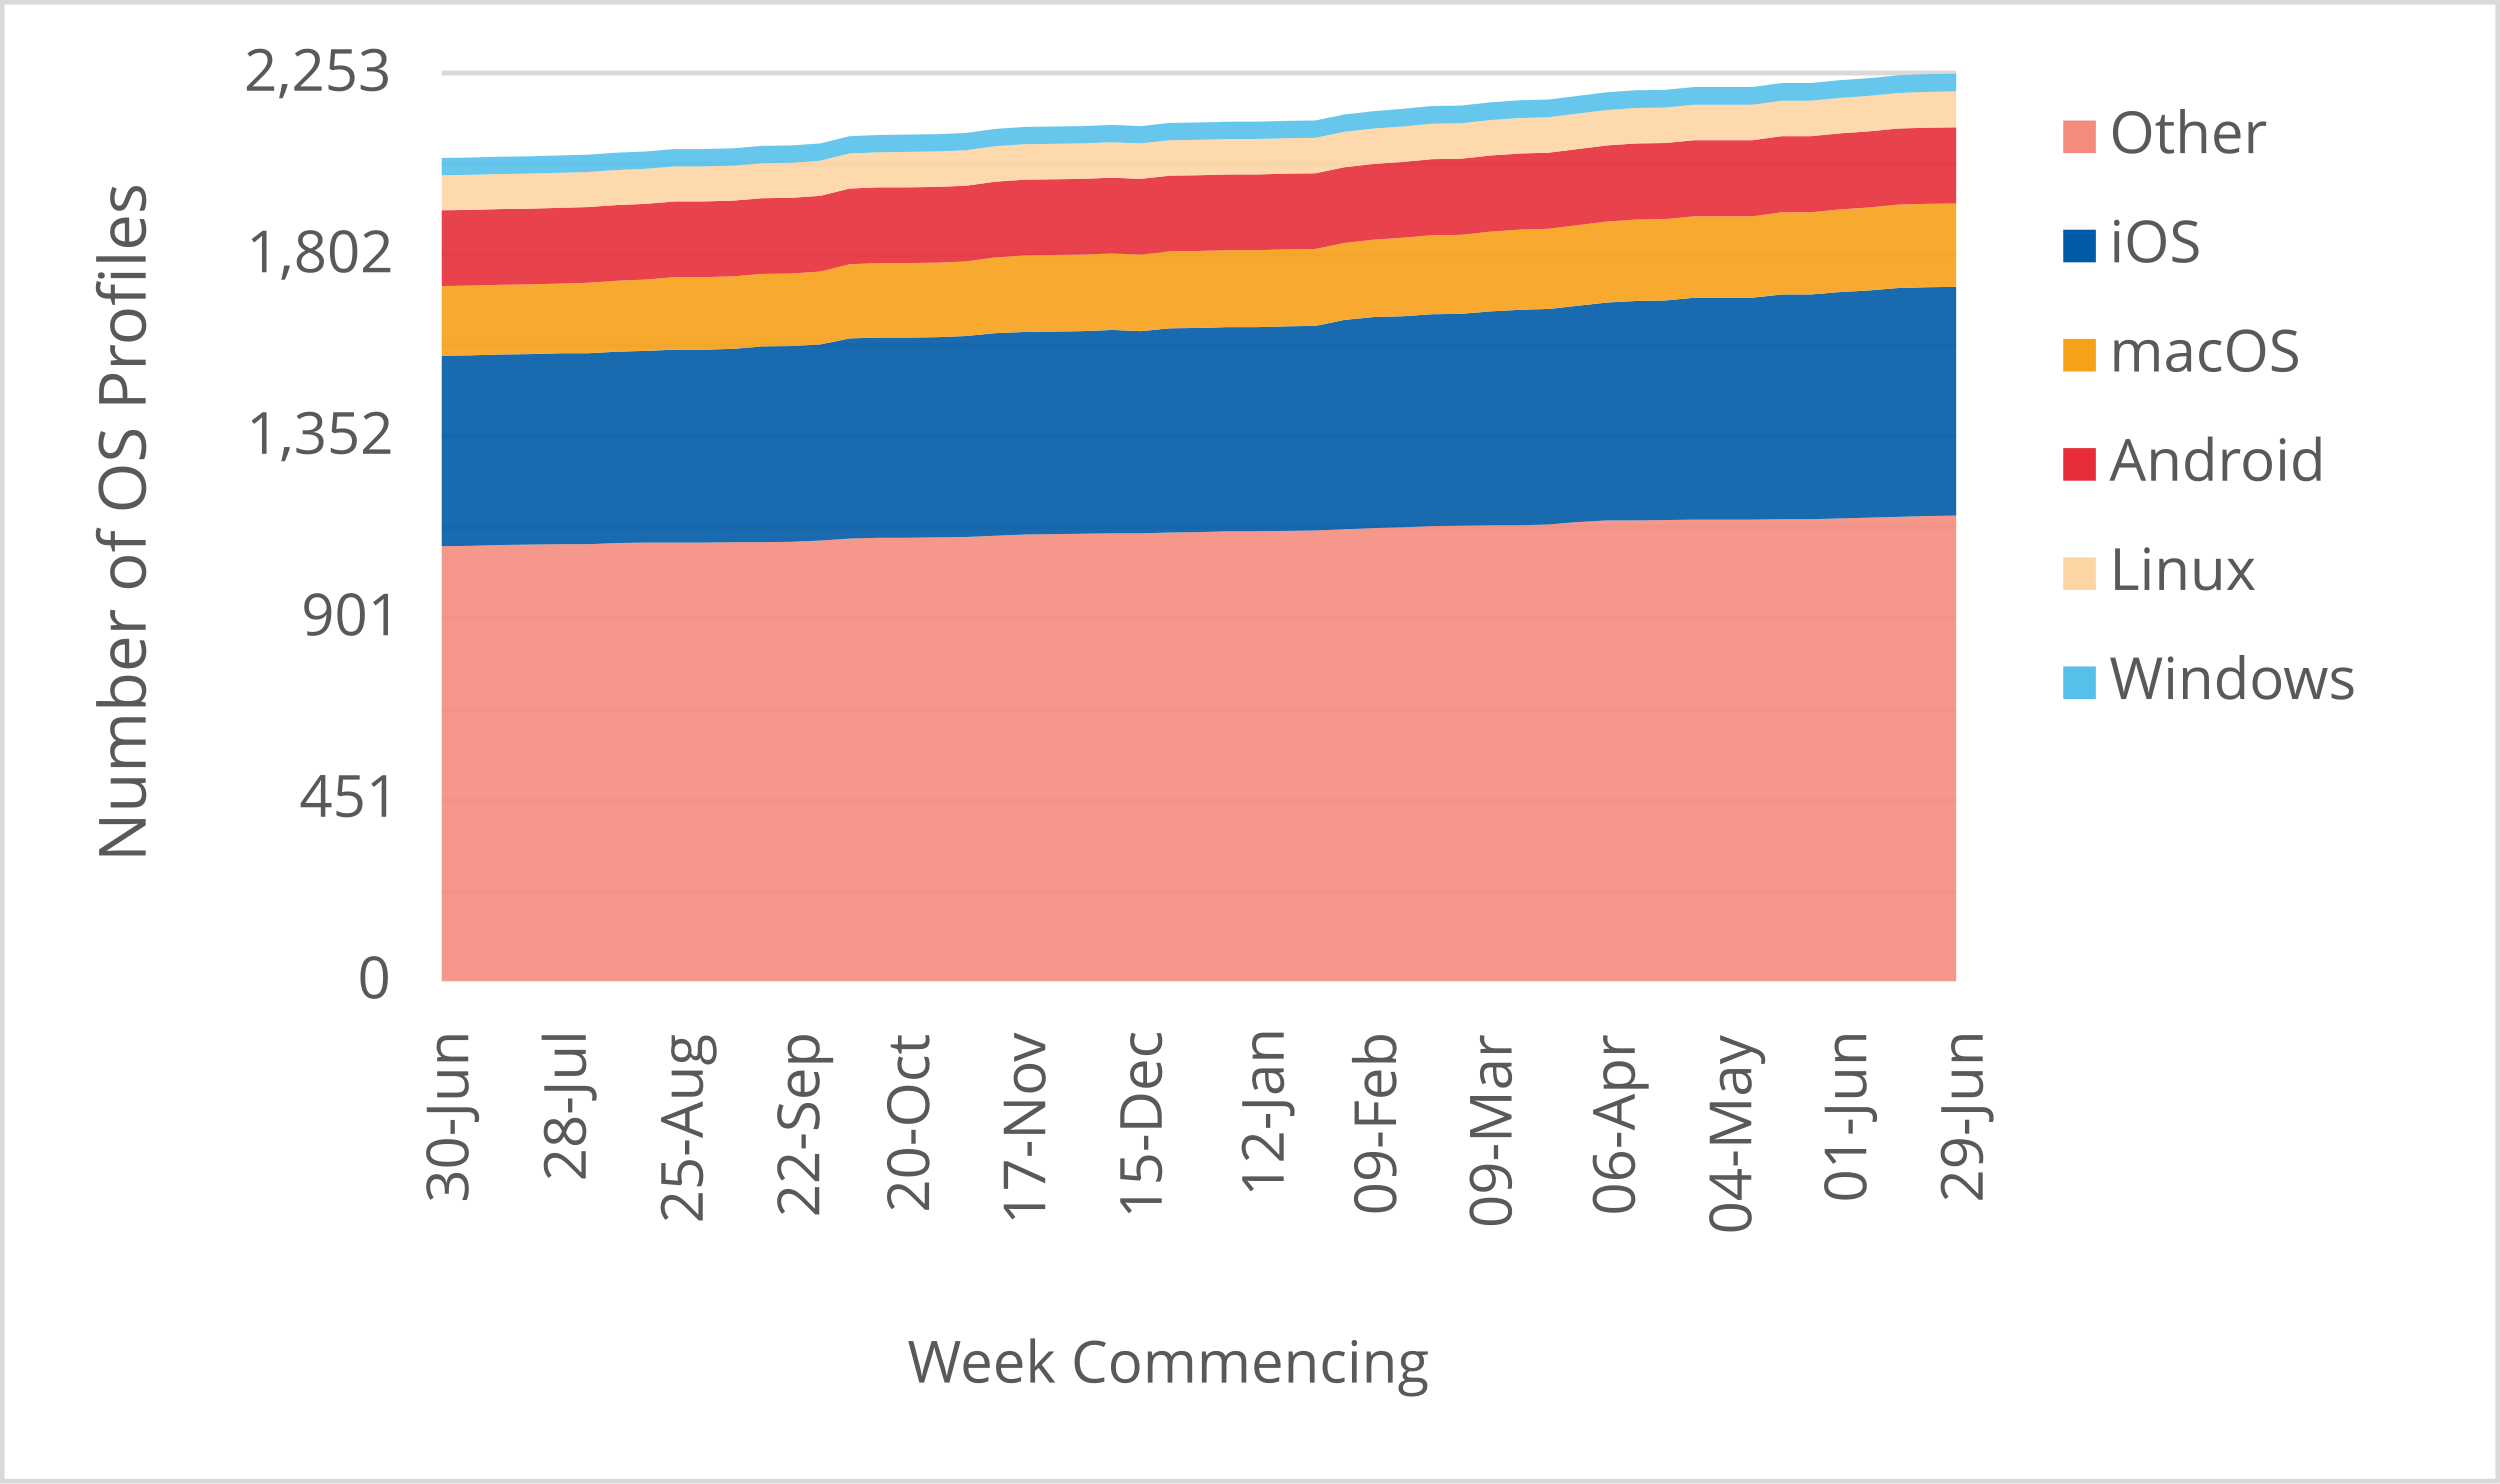
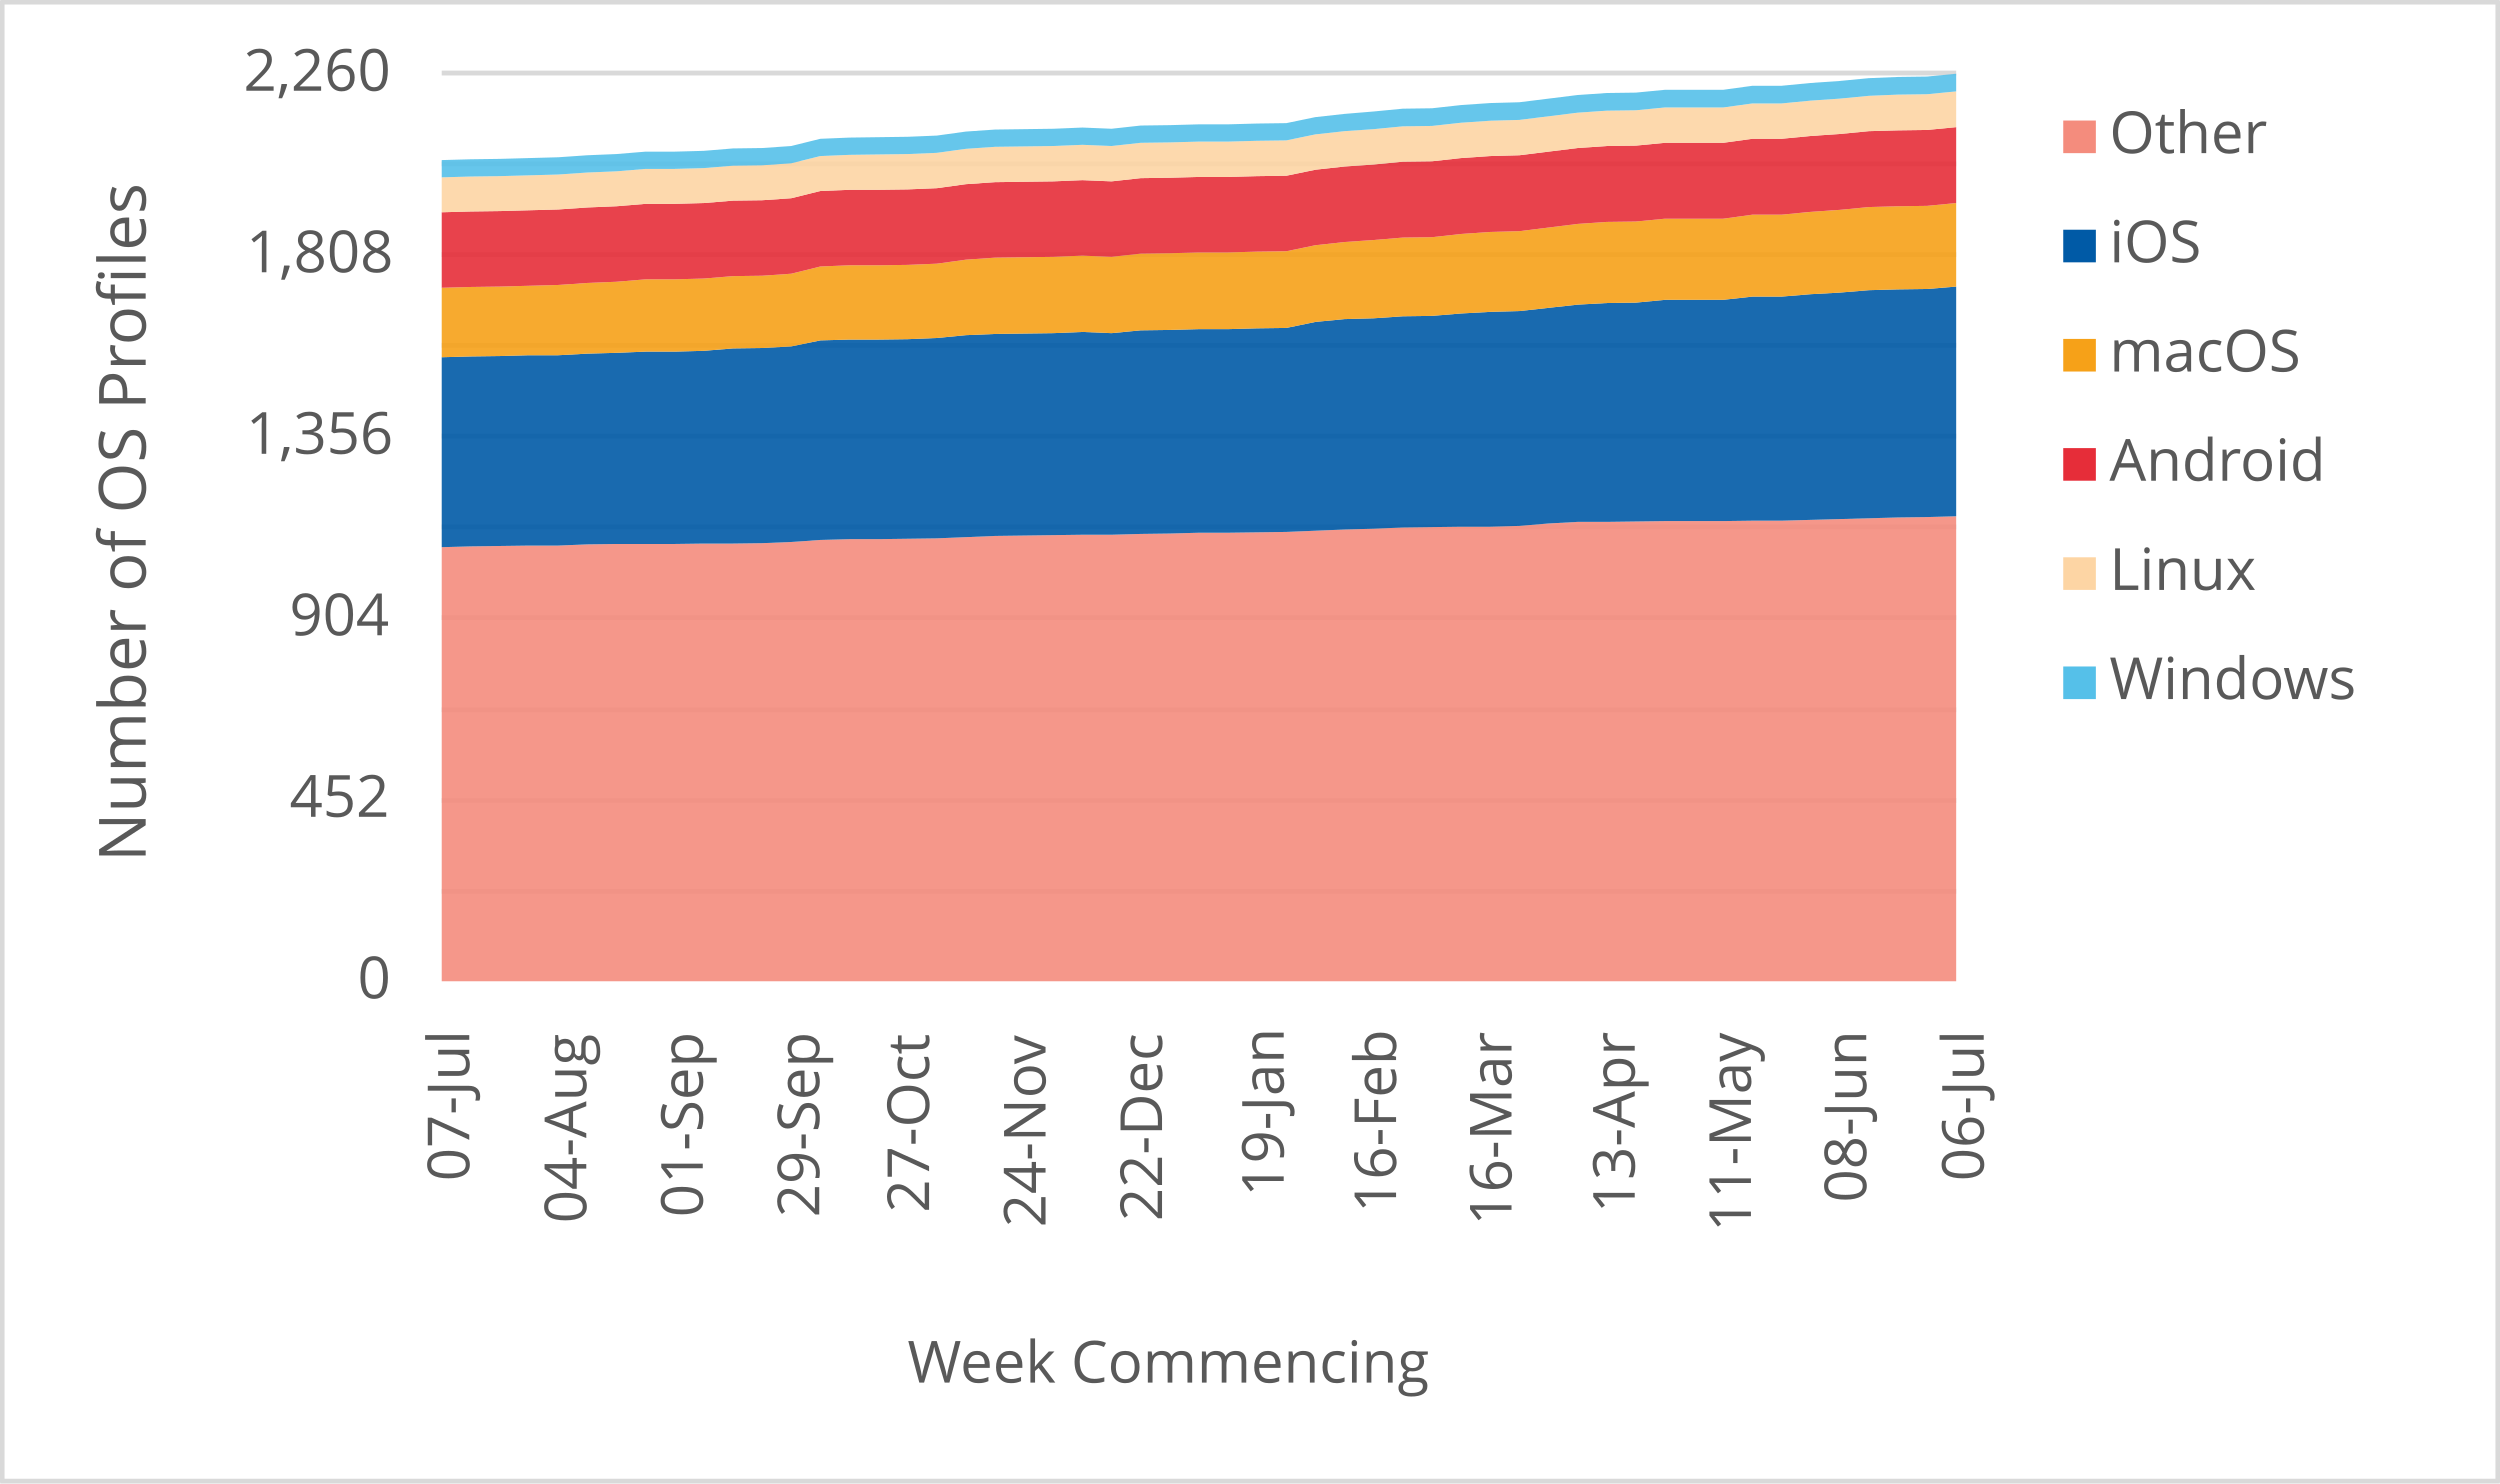
<svg xmlns="http://www.w3.org/2000/svg" width="1763" height="1046" xml:space="preserve" overflow="hidden">
  <defs>
    <clipPath id="clip0">
      <rect x="2917" y="346" width="1763" height="1046" />
    </clipPath>
  </defs>
  <g clip-path="url(#clip0)" transform="translate(-2917 -346)">
    <rect x="2918" y="347" width="1760" height="1043" fill="#FFFFFF" />
    <g>
      <path d="    M3228.5 974.532 4296.5 974.532    M3228.5 910.53 4296.5 910.53    M3228.5 846.528 4296.5 846.528    M3228.5 781.526 4296.5 781.526    M3228.5 717.524 4296.5 717.524    M3228.5 653.522 4296.5 653.522    M3228.5 589.52 4296.5 589.52    M3228.5 525.517 4296.5 525.517    M3228.5 461.515 4296.5 461.515    M3228.5 397.5 4296.5 397.5" stroke="#D9D9D9" stroke-width="3.438" stroke-linejoin="round" stroke-miterlimit="10" fill="none" />
    </g>
    <g>
      <path d="M 1038.5 4296.5 1038.5" stroke="#D9D9D9" stroke-width="3.438" stroke-linejoin="round" stroke-miterlimit="10" fill="none" fill-rule="evenodd" />
    </g>
    <g>
-       <text fill="#595959" font-family="Verdana,Open Sans,DejaVu Sans,sans-serif" font-weight="400" font-size="41" transform="matrix(6.12323e-17 -1 1 6.12323e-17 3247.218 1194.173)">30-Jun</text>
+       <text fill="#595959" font-family="Verdana,Open Sans,DejaVu Sans,sans-serif" font-weight="400" font-size="41" transform="matrix(6.12323e-17 -1 1 6.12323e-17 3247.929 1178.999)">07-Jul</text>
    </g>
    <g>
-       <text fill="#595959" font-family="Verdana,Open Sans,DejaVu Sans,sans-serif" font-weight="400" font-size="41" transform="matrix(6.12323e-17 -1 1 6.12323e-17 3330.083 1179.039)">28-Jul</text>
+       <text fill="#595959" font-family="Verdana,Open Sans,DejaVu Sans,sans-serif" font-weight="400" font-size="41" transform="matrix(6.12323e-17 -1 1 6.12323e-17 3330.443 1208.627)">04-Aug</text>
    </g>
    <g>
-       <text fill="#595959" font-family="Verdana,Open Sans,DejaVu Sans,sans-serif" font-weight="400" font-size="41" transform="matrix(6.12323e-17 -1 1 6.12323e-17 3412.577 1208.667)">25-Aug</text>
+       <text fill="#595959" font-family="Verdana,Open Sans,DejaVu Sans,sans-serif" font-weight="400" font-size="41" transform="matrix(6.12323e-17 -1 1 6.12323e-17 3412.597 1204.383)">01-Sep</text>
    </g>
    <g>
-       <text fill="#595959" font-family="Verdana,Open Sans,DejaVu Sans,sans-serif" font-weight="400" font-size="41" transform="matrix(6.12323e-17 -1 1 6.12323e-17 3494.731 1204.423)">22-Sep</text>
+       <text fill="#595959" font-family="Verdana,Open Sans,DejaVu Sans,sans-serif" font-weight="400" font-size="41" transform="matrix(6.12323e-17 -1 1 6.12323e-17 3494.731 1204.423)">29-Sep</text>
    </g>
    <g>
-       <text fill="#595959" font-family="Verdana,Open Sans,DejaVu Sans,sans-serif" font-weight="400" font-size="41" transform="matrix(6.12323e-17 -1 1 6.12323e-17 3572.18 1201.14)">20-Oct</text>
+       <text fill="#595959" font-family="Verdana,Open Sans,DejaVu Sans,sans-serif" font-weight="400" font-size="41" transform="matrix(6.12323e-17 -1 1 6.12323e-17 3572.18 1201.14)">27-Oct</text>
    </g>
    <g>
-       <text fill="#595959" font-family="Verdana,Open Sans,DejaVu Sans,sans-serif" font-weight="400" font-size="41" transform="matrix(6.12323e-17 -1 1 6.12323e-17 3654.104 1209.708)">17-Nov</text>
+       <text fill="#595959" font-family="Verdana,Open Sans,DejaVu Sans,sans-serif" font-weight="400" font-size="41" transform="matrix(6.12323e-17 -1 1 6.12323e-17 3654.314 1211.47)">24-Nov</text>
    </g>
    <g>
-       <text fill="#595959" font-family="Verdana,Open Sans,DejaVu Sans,sans-serif" font-weight="400" font-size="41" transform="matrix(6.12323e-17 -1 1 6.12323e-17 3736.258 1205.364)">15-Dec</text>
+       <text fill="#595959" font-family="Verdana,Open Sans,DejaVu Sans,sans-serif" font-weight="400" font-size="41" transform="matrix(6.12323e-17 -1 1 6.12323e-17 3736.468 1207.126)">22-Dec</text>
    </g>
    <g>
-       <text fill="#595959" font-family="Verdana,Open Sans,DejaVu Sans,sans-serif" font-weight="400" font-size="41" transform="matrix(6.12323e-17 -1 1 6.12323e-17 3822.275 1189.929)">12-Jan</text>
+       <text fill="#595959" font-family="Verdana,Open Sans,DejaVu Sans,sans-serif" font-weight="400" font-size="41" transform="matrix(6.12323e-17 -1 1 6.12323e-17 3822.275 1189.929)">19-Jan</text>
    </g>
    <g>
-       <text fill="#595959" font-family="Verdana,Open Sans,DejaVu Sans,sans-serif" font-weight="400" font-size="41" transform="matrix(6.12323e-17 -1 1 6.12323e-17 3901.506 1203.042)">09-Feb</text>
+       <text fill="#595959" font-family="Verdana,Open Sans,DejaVu Sans,sans-serif" font-weight="400" font-size="41" transform="matrix(6.12323e-17 -1 1 6.12323e-17 3901.506 1201.32)">16-Feb</text>
    </g>
    <g>
-       <text fill="#595959" font-family="Verdana,Open Sans,DejaVu Sans,sans-serif" font-weight="400" font-size="41" transform="matrix(6.12323e-17 -1 1 6.12323e-17 3982.949 1212.011)">09-Mar</text>
+       <text fill="#595959" font-family="Verdana,Open Sans,DejaVu Sans,sans-serif" font-weight="400" font-size="41" transform="matrix(6.12323e-17 -1 1 6.12323e-17 3982.929 1210.289)">16-Mar</text>
    </g>
    <g>
-       <text fill="#595959" font-family="Verdana,Open Sans,DejaVu Sans,sans-serif" font-weight="400" font-size="41" transform="matrix(6.12323e-17 -1 1 6.12323e-17 4069.828 1203.262)">06-Apr</text>
+       <text fill="#595959" font-family="Verdana,Open Sans,DejaVu Sans,sans-serif" font-weight="400" font-size="41" transform="matrix(6.12323e-17 -1 1 6.12323e-17 4069.808 1201.541)">13-Apr</text>
    </g>
    <g>
-       <text fill="#595959" font-family="Verdana,Open Sans,DejaVu Sans,sans-serif" font-weight="400" font-size="41" transform="matrix(6.12323e-17 -1 1 6.12323e-17 4151.982 1216.475)">04-May</text>
+       <text fill="#595959" font-family="Verdana,Open Sans,DejaVu Sans,sans-serif" font-weight="400" font-size="41" transform="matrix(6.12323e-17 -1 1 6.12323e-17 4151.751 1214.753)">11-May</text>
    </g>
    <g>
-       <text fill="#595959" font-family="Verdana,Open Sans,DejaVu Sans,sans-serif" font-weight="400" font-size="41" transform="matrix(6.12323e-17 -1 1 6.12323e-17 4233.064 1194.013)">01-Jun</text>
+       <text fill="#595959" font-family="Verdana,Open Sans,DejaVu Sans,sans-serif" font-weight="400" font-size="41" transform="matrix(6.12323e-17 -1 1 6.12323e-17 4233.064 1194.013)">08-Jun</text>
    </g>
    <g>
-       <text fill="#595959" font-family="Verdana,Open Sans,DejaVu Sans,sans-serif" font-weight="400" font-size="41" transform="matrix(6.12323e-17 -1 1 6.12323e-17 4315.198 1194.053)">29-Jun</text>
+       <text fill="#595959" font-family="Verdana,Open Sans,DejaVu Sans,sans-serif" font-weight="400" font-size="41" transform="matrix(6.12323e-17 -1 1 6.12323e-17 4315.929 1178.999)">06-Jul</text>
    </g>
    <g>
      <text fill="#595959" font-family="Verdana,Open Sans,DejaVu Sans,sans-serif" font-weight="400" font-size="41" transform="matrix(1 0 0 1 3169.141 1050)">0</text>
    </g>
    <g>
-       <text fill="#595959" font-family="Verdana,Open Sans,DejaVu Sans,sans-serif" font-weight="400" font-size="41" transform="matrix(1 0 0 1 3128.161 922)">451</text>
+       <text fill="#595959" font-family="Verdana,Open Sans,DejaVu Sans,sans-serif" font-weight="400" font-size="41" transform="matrix(1 0 0 1 3121.234 922)">452</text>
    </g>
    <g>
-       <text fill="#595959" font-family="Verdana,Open Sans,DejaVu Sans,sans-serif" font-weight="400" font-size="41" transform="matrix(1 0 0 1 3129.422 794)">901</text>
+       <text fill="#595959" font-family="Verdana,Open Sans,DejaVu Sans,sans-serif" font-weight="400" font-size="41" transform="matrix(1 0 0 1 3121.114 794)">904</text>
    </g>
    <g>
-       <text fill="#595959" font-family="Verdana,Open Sans,DejaVu Sans,sans-serif" font-weight="400" font-size="41" transform="matrix(1 0 0 1 3090.645 666)">1,352</text>
+       <text fill="#595959" font-family="Verdana,Open Sans,DejaVu Sans,sans-serif" font-weight="400" font-size="41" transform="matrix(1 0 0 1 3090.444 666)">1,356</text>
    </g>
    <g>
-       <text fill="#595959" font-family="Verdana,Open Sans,DejaVu Sans,sans-serif" font-weight="400" font-size="41" transform="matrix(1 0 0 1 3090.645 538)">1,802</text>
+       <text fill="#595959" font-family="Verdana,Open Sans,DejaVu Sans,sans-serif" font-weight="400" font-size="41" transform="matrix(1 0 0 1 3090.564 538)">1,808</text>
    </g>
    <g>
-       <text fill="#595959" font-family="Verdana,Open Sans,DejaVu Sans,sans-serif" font-weight="400" font-size="41" transform="matrix(1 0 0 1 3089.083 410)">2,253</text>
+       <text fill="#595959" font-family="Verdana,Open Sans,DejaVu Sans,sans-serif" font-weight="400" font-size="41" transform="matrix(1 0 0 1 3088.723 410)">2,260</text>
    </g>
    <g>
      <text fill="#595959" font-family="Verdana,Open Sans,DejaVu Sans,sans-serif" font-weight="400" font-size="41" transform="matrix(1 0 0 1 3556.971 1321)">Week Commencing</text>
    </g>
    <g>
      <text fill="#595959" font-family="Verdana,Open Sans,DejaVu Sans,sans-serif" font-weight="400" font-size="46" transform="matrix(6.12323e-17 -1 1 6.12323e-17 3019.73 953.792)">Number of OS Profiles</text>
    </g>
    <rect x="2918.5" y="347.5" width="1760" height="1043" stroke="#D9D9D9" stroke-width="3.438" stroke-linejoin="round" stroke-miterlimit="10" fill="none" />
    <g>
-       <path d="M3228.5 1038 3249.038 1038 3269.577 1038 3290.115 1038 3310.654 1038 3331.192 1038 3351.731 1038 3372.269 1038 3392.808 1038 3413.346 1038 3433.885 1038 3454.423 1038 3474.962 1038 3495.5 1038 3516.038 1038 3536.577 1038 3557.115 1038 3577.654 1038 3598.192 1038 3618.731 1038 3639.269 1038 3659.808 1038 3680.346 1038 3700.885 1038 3721.423 1038 3741.962 1038 3762.5 1038 3783.038 1038 3803.577 1038 3824.115 1038 3844.654 1038 3865.192 1038 3885.731 1038 3906.269 1038 3926.808 1038 3947.346 1038 3967.885 1038 3988.423 1038 4008.962 1038 4029.5 1038 4050.038 1038 4070.577 1038 4091.115 1038 4111.654 1038 4132.192 1038 4152.731 1038 4173.269 1038 4193.808 1038 4214.346 1038 4234.885 1038 4255.423 1038 4275.962 1038 4296.5 1038 4296.5 709.62 4275.962 709.904 4255.423 710.472 4234.885 711.04 4214.346 711.609 4193.808 712.177 4173.269 712.177 4152.731 712.461 4132.192 712.461 4111.654 712.461 4091.115 712.745 4070.577 713.029 4050.038 713.029 4029.5 714.165 4008.962 715.87 3988.423 716.438 3967.885 716.438 3947.346 716.722 3926.808 717.006 3906.269 717.858 3885.731 718.426 3865.192 719.278 3844.654 720.13 3824.115 720.415 3803.577 720.699 3783.038 720.699 3762.5 721.267 3741.962 721.551 3721.423 722.119 3700.885 722.119 3680.346 722.403 3659.808 722.687 3639.269 722.971 3618.731 723.823 3598.192 724.676 3577.654 724.96 3557.115 725.244 3536.577 725.244 3516.038 725.812 3495.5 727.232 3474.962 728.084 3454.423 728.368 3433.885 728.368 3413.346 728.652 3392.808 728.652 3372.269 728.652 3351.731 728.937 3331.192 729.789 3310.654 729.789 3290.115 730.073 3269.577 730.357 3249.038 730.925 3228.5 731.209 3228.5 1038Z" fill="#f48c7d" opacity="0.9" />
+       <path d="M3228.5 1038 3249.038 1038 3269.577 1038 3290.115 1038 3310.654 1038 3331.192 1038 3351.731 1038 3372.269 1038 3392.808 1038 3413.346 1038 3433.885 1038 3454.423 1038 3474.962 1038 3495.5 1038 3516.038 1038 3536.577 1038 3557.115 1038 3577.654 1038 3598.192 1038 3618.731 1038 3639.269 1038 3659.808 1038 3680.346 1038 3700.885 1038 3721.423 1038 3741.962 1038 3762.5 1038 3783.038 1038 3803.577 1038 3824.115 1038 3844.654 1038 3865.192 1038 3885.731 1038 3906.269 1038 3926.808 1038 3947.346 1038 3967.885 1038 3988.423 1038 4008.962 1038 4029.5 1038 4050.038 1038 4070.577 1038 4091.115 1038 4111.654 1038 4132.192 1038 4152.731 1038 4173.269 1038 4193.808 1038 4214.346 1038 4234.885 1038 4255.423 1038 4275.962 1038 4296.5 1038 4296.5 710.071 4275.962 710.637 4255.423 710.92 4234.885 711.487 4214.346 712.053 4193.808 712.619 4173.269 713.186 4152.731 713.186 4132.192 713.469 4111.654 713.469 4091.115 713.469 4070.577 713.752 4050.038 714.035 4029.5 714.035 4008.962 715.168 3988.423 716.867 3967.885 717.434 3947.346 717.434 3926.808 717.717 3906.269 718 3885.731 718.85 3865.192 719.416 3844.654 720.265 3824.115 721.115 3803.577 721.398 3783.038 721.681 3762.5 721.681 3741.962 722.248 3721.423 722.531 3700.885 723.097 3680.346 723.097 3659.808 723.381 3639.269 723.664 3618.731 723.947 3598.192 724.796 3577.654 725.646 3557.115 725.929 3536.577 726.212 3516.038 726.212 3495.5 726.779 3474.962 728.195 3454.423 729.044 3433.885 729.327 3413.346 729.327 3392.808 729.611 3372.269 729.611 3351.731 729.611 3331.192 729.894 3310.654 730.743 3290.115 730.743 3269.577 731.027 3249.038 731.31 3228.5 731.876 3228.5 1038Z" fill="#f48c7d" opacity="0.9" />
    </g>
    <g>
-       <path d="M3228.5 731.209 3249.038 730.925 3269.577 730.357 3290.115 730.073 3310.654 729.789 3331.192 729.789 3351.731 728.937 3372.269 728.652 3392.808 728.652 3413.346 728.652 3433.885 728.368 3454.423 728.368 3474.962 728.084 3495.5 727.232 3516.038 725.812 3536.577 725.244 3557.115 725.244 3577.654 724.96 3598.192 724.676 3618.731 723.823 3639.269 722.971 3659.808 722.687 3680.346 722.403 3700.885 722.119 3721.423 722.119 3741.962 721.551 3762.5 721.267 3783.038 720.699 3803.577 720.699 3824.115 720.415 3844.654 720.13 3865.192 719.278 3885.731 718.426 3906.269 717.858 3926.808 717.006 3947.346 716.722 3967.885 716.438 3988.423 716.438 4008.962 715.87 4029.5 714.165 4050.038 713.029 4070.577 713.029 4091.115 712.745 4111.654 712.461 4132.192 712.461 4152.731 712.461 4173.269 712.177 4193.808 712.177 4214.346 711.609 4234.885 711.04 4255.423 710.472 4275.962 709.904 4296.5 709.62 4296.5 548.271 4275.962 548.555 4255.423 549.123 4234.885 550.827 4214.346 551.964 4193.808 553.668 4173.269 553.668 4152.731 555.941 4132.192 555.941 4111.654 555.941 4091.115 557.929 4070.577 558.213 4050.038 559.349 4029.5 561.622 4008.962 563.894 3988.423 564.462 3967.885 565.599 3947.346 567.303 3926.808 567.587 3906.269 569.008 3885.731 569.576 3865.192 571.564 3844.654 575.825 3824.115 576.109 3803.577 576.677 3783.038 576.677 3762.5 577.245 3741.962 577.53 3721.423 579.518 3700.885 578.666 3680.346 579.518 3659.808 579.802 3639.269 580.086 3618.731 580.938 3598.192 582.927 3577.654 583.779 3557.115 584.063 3536.577 584.063 3516.038 584.631 3495.5 588.892 3474.962 590.028 3454.423 590.312 3433.885 592.017 3413.346 592.585 3392.808 592.585 3372.269 593.437 3351.731 594.005 3331.192 595.142 3310.654 595.142 3290.115 595.71 3269.577 595.994 3249.038 596.562 3228.5 596.846 3228.5 731.209Z" fill="#005aa6" opacity="0.9" />
+       <path d="M3228.5 731.876 3249.038 731.31 3269.577 731.027 3290.115 730.743 3310.654 730.743 3331.192 729.894 3351.731 729.611 3372.269 729.611 3392.808 729.611 3413.346 729.327 3433.885 729.327 3454.423 729.044 3474.962 728.195 3495.5 726.779 3516.038 726.212 3536.577 726.212 3557.115 725.929 3577.654 725.646 3598.192 724.796 3618.731 723.947 3639.269 723.664 3659.808 723.381 3680.346 723.097 3700.885 723.097 3721.423 722.531 3741.962 722.248 3762.5 721.681 3783.038 721.681 3803.577 721.398 3824.115 721.115 3844.654 720.265 3865.192 719.416 3885.731 718.85 3906.269 718 3926.808 717.717 3947.346 717.434 3967.885 717.434 3988.423 716.867 4008.962 715.168 4029.5 714.035 4050.038 714.035 4070.577 713.752 4091.115 713.469 4111.654 713.469 4132.192 713.469 4152.731 713.186 4173.269 713.186 4193.808 712.619 4214.346 712.053 4234.885 711.487 4255.423 710.92 4275.962 710.637 4296.5 710.071 4296.5 548.088 4275.962 549.788 4255.423 550.071 4234.885 550.637 4214.346 552.336 4193.808 553.469 4173.269 555.168 4152.731 555.168 4132.192 557.434 4111.654 557.434 4091.115 557.434 4070.577 559.416 4050.038 559.699 4029.5 560.832 4008.962 563.097 3988.423 565.363 3967.885 565.929 3947.346 567.062 3926.808 568.761 3906.269 569.044 3885.731 570.46 3865.192 571.027 3844.654 573.009 3824.115 577.257 3803.577 577.54 3783.038 578.106 3762.5 578.106 3741.962 578.673 3721.423 578.956 3700.885 580.938 3680.346 580.088 3659.808 580.938 3639.269 581.221 3618.731 581.504 3598.192 582.354 3577.654 584.336 3557.115 585.186 3536.577 585.469 3516.038 585.469 3495.5 586.035 3474.962 590.283 3454.423 591.416 3433.885 591.699 3413.346 593.398 3392.808 593.965 3372.269 593.965 3351.731 594.814 3331.192 595.381 3310.654 596.513 3290.115 596.513 3269.577 597.08 3249.038 597.363 3228.5 597.929 3228.5 731.876Z" fill="#005aa6" opacity="0.9" />
    </g>
    <g>
-       <path d="M3228.5 596.846 3249.038 596.562 3269.577 595.994 3290.115 595.71 3310.654 595.142 3331.192 595.142 3351.731 594.005 3372.269 593.437 3392.808 592.585 3413.346 592.585 3433.885 592.017 3454.423 590.312 3474.962 590.028 3495.5 588.892 3516.038 584.631 3536.577 584.063 3557.115 584.063 3577.654 583.779 3598.192 582.927 3618.731 580.938 3639.269 580.086 3659.808 579.802 3680.346 579.518 3700.885 578.666 3721.423 579.518 3741.962 577.53 3762.5 577.245 3783.038 576.677 3803.577 576.677 3824.115 576.109 3844.654 575.825 3865.192 571.564 3885.731 569.576 3906.269 569.008 3926.808 567.587 3947.346 567.303 3967.885 565.599 3988.423 564.462 4008.962 563.894 4029.5 561.622 4050.038 559.349 4070.577 558.213 4091.115 557.929 4111.654 555.941 4132.192 555.941 4152.731 555.941 4173.269 553.668 4193.808 553.668 4214.346 551.964 4234.885 550.827 4255.423 549.123 4275.962 548.555 4296.5 548.271 4296.5 489.469 4275.962 489.753 4255.423 490.321 4234.885 492.31 4214.346 493.73 4193.808 495.719 4173.269 495.719 4152.731 498.559 4132.192 498.559 4111.654 498.559 4091.115 500.548 4070.577 500.832 4050.038 502.252 4029.5 504.809 4008.962 507.365 3988.423 507.933 3967.885 509.354 3947.346 511.626 3926.808 511.91 3906.269 513.615 3885.731 515.035 3865.192 517.308 3844.654 521.569 3824.115 521.853 3803.577 522.421 3783.038 522.421 3762.5 522.989 3741.962 523.273 3721.423 525.545 3700.885 524.693 3680.346 525.545 3659.808 525.83 3639.269 526.114 3618.731 527.534 3598.192 530.375 3577.654 531.227 3557.115 531.511 3536.577 531.511 3516.038 532.363 3495.5 537.476 3474.962 538.897 3454.423 539.181 3433.885 540.885 3413.346 541.453 3392.808 541.453 3372.269 543.158 3351.731 544.01 3331.192 545.43 3310.654 545.998 3290.115 546.566 3269.577 546.85 3249.038 547.419 3228.5 547.703 3228.5 596.846Z" fill="#f6a118" opacity="0.9" />
+       <path d="M3228.5 597.929 3249.038 597.363 3269.577 597.08 3290.115 596.513 3310.654 596.513 3331.192 595.381 3351.731 594.814 3372.269 593.965 3392.808 593.965 3413.346 593.398 3433.885 591.699 3454.423 591.416 3474.962 590.283 3495.5 586.035 3516.038 585.469 3536.577 585.469 3557.115 585.186 3577.654 584.336 3598.192 582.354 3618.731 581.504 3639.269 581.221 3659.808 580.938 3680.346 580.088 3700.885 580.938 3721.423 578.956 3741.962 578.673 3762.5 578.106 3783.038 578.106 3803.577 577.54 3824.115 577.257 3844.654 573.009 3865.192 571.027 3885.731 570.46 3906.269 569.044 3926.808 568.761 3947.346 567.062 3967.885 565.929 3988.423 565.363 4008.962 563.097 4029.5 560.832 4050.038 559.699 4070.577 559.416 4091.115 557.434 4111.654 557.434 4132.192 557.434 4152.731 555.168 4173.269 555.168 4193.808 553.469 4214.346 552.336 4234.885 550.637 4255.423 550.071 4275.962 549.788 4296.5 548.088 4296.5 489.186 4275.962 491.168 4255.423 491.451 4234.885 492.018 4214.346 494 4193.808 495.416 4173.269 497.398 4152.731 497.398 4132.192 500.23 4111.654 500.23 4091.115 500.23 4070.577 502.212 4050.038 502.496 4029.5 503.912 4008.962 506.46 3988.423 509.009 3967.885 509.575 3947.346 510.991 3926.808 513.257 3906.269 513.54 3885.731 515.239 3865.192 516.655 3844.654 518.92 3824.115 523.168 3803.577 523.451 3783.038 524.018 3762.5 524.018 3741.962 524.584 3721.423 524.867 3700.885 527.133 3680.346 526.283 3659.808 527.133 3639.269 527.416 3618.731 527.699 3598.192 529.115 3577.654 531.947 3557.115 532.796 3536.577 533.08 3516.038 533.08 3495.5 533.929 3474.962 539.027 3454.423 540.442 3433.885 540.726 3413.346 542.425 3392.808 542.991 3372.269 542.991 3351.731 544.69 3331.192 545.54 3310.654 546.956 3290.115 547.522 3269.577 548.088 3249.038 548.372 3228.5 548.938 3228.5 597.929Z" fill="#f6a118" opacity="0.9" />
    </g>
    <g>
-       <path d="M3228.5 547.703 3249.038 547.419 3269.577 546.85 3290.115 546.566 3310.654 545.998 3331.192 545.43 3351.731 544.01 3372.269 543.158 3392.808 541.453 3413.346 541.453 3433.885 540.885 3454.423 539.181 3474.962 538.897 3495.5 537.476 3516.038 532.363 3536.577 531.511 3557.115 531.511 3577.654 531.227 3598.192 530.375 3618.731 527.534 3639.269 526.114 3659.808 525.83 3680.346 525.545 3700.885 524.693 3721.423 525.545 3741.962 523.273 3762.5 522.989 3783.038 522.421 3803.577 522.421 3824.115 521.853 3844.654 521.569 3865.192 517.308 3885.731 515.035 3906.269 513.615 3926.808 511.91 3947.346 511.626 3967.885 509.354 3988.423 507.933 4008.962 507.365 4029.5 504.809 4050.038 502.252 4070.577 500.832 4091.115 500.548 4111.654 498.559 4132.192 498.559 4152.731 498.559 4173.269 495.719 4193.808 495.719 4214.346 493.73 4234.885 492.31 4255.423 490.321 4275.962 489.753 4296.5 489.469 4296.5 435.781 4275.962 436.065 4255.423 436.633 4234.885 438.621 4214.346 440.042 4193.808 442.03 4173.269 442.03 4152.731 444.871 4132.192 444.871 4111.654 444.871 4091.115 446.859 4070.577 447.143 4050.038 448.564 4029.5 451.12 4008.962 453.677 3988.423 454.245 3967.885 455.665 3947.346 457.938 3926.808 458.222 3906.269 460.21 3885.731 461.631 3865.192 463.903 3844.654 468.164 3824.115 468.448 3803.577 469.016 3783.038 469.016 3762.5 469.585 3741.962 469.869 3721.423 472.141 3700.885 471.289 3680.346 472.141 3659.808 472.425 3639.269 472.709 3618.731 474.13 3598.192 476.97 3577.654 477.822 3557.115 478.107 3536.577 478.107 3516.038 478.959 3495.5 484.072 3474.962 485.492 3454.423 485.776 3433.885 487.481 3413.346 488.049 3392.808 488.049 3372.269 489.753 3351.731 490.605 3331.192 492.026 3310.654 492.594 3290.115 493.162 3269.577 493.446 3249.038 494.014 3228.5 494.298 3228.5 547.703Z" fill="#e62d39" opacity="0.9" />
+       <path d="M3228.5 548.938 3249.038 548.372 3269.577 548.088 3290.115 547.522 3310.654 546.956 3331.192 545.54 3351.731 544.69 3372.269 542.991 3392.808 542.991 3413.346 542.425 3433.885 540.726 3454.423 540.442 3474.962 539.027 3495.5 533.929 3516.038 533.08 3536.577 533.08 3557.115 532.796 3577.654 531.947 3598.192 529.115 3618.731 527.699 3639.269 527.416 3659.808 527.133 3680.346 526.283 3700.885 527.133 3721.423 524.867 3741.962 524.584 3762.5 524.018 3783.038 524.018 3803.577 523.451 3824.115 523.168 3844.654 518.92 3865.192 516.655 3885.731 515.239 3906.269 513.54 3926.808 513.257 3947.346 510.991 3967.885 509.575 3988.423 509.009 4008.962 506.46 4029.5 503.912 4050.038 502.496 4070.577 502.212 4091.115 500.23 4111.654 500.23 4132.192 500.23 4152.731 497.398 4173.269 497.398 4193.808 495.416 4214.346 494 4234.885 492.018 4255.423 491.451 4275.962 491.168 4296.5 489.186 4296.5 435.664 4275.962 437.646 4255.423 437.929 4234.885 438.496 4214.346 440.478 4193.808 441.894 4173.269 443.876 4152.731 443.876 4132.192 446.708 4111.654 446.708 4091.115 446.708 4070.577 448.69 4050.038 448.973 4029.5 450.389 4008.962 452.938 3988.423 455.487 3967.885 456.053 3947.346 457.469 3926.808 459.735 3906.269 460.018 3885.731 462 3865.192 463.416 3844.654 465.681 3824.115 469.929 3803.577 470.212 3783.038 470.779 3762.5 470.779 3741.962 471.345 3721.423 471.628 3700.885 473.894 3680.346 473.044 3659.808 473.894 3639.269 474.177 3618.731 474.46 3598.192 475.876 3577.654 478.708 3557.115 479.558 3536.577 479.841 3516.038 479.841 3495.5 480.69 3474.962 485.788 3454.423 487.204 3433.885 487.487 3413.346 489.186 3392.808 489.752 3372.269 489.752 3351.731 491.451 3331.192 492.301 3310.654 493.717 3290.115 494.283 3269.577 494.85 3249.038 495.133 3228.5 495.699 3228.5 548.938Z" fill="#e62d39" opacity="0.9" />
    </g>
    <g>
-       <path d="M3228.5 494.298 3249.038 494.014 3269.577 493.446 3290.115 493.162 3310.654 492.594 3331.192 492.026 3351.731 490.605 3372.269 489.753 3392.808 488.049 3413.346 488.049 3433.885 487.481 3454.423 485.776 3474.962 485.492 3495.5 484.072 3516.038 478.959 3536.577 478.107 3557.115 478.107 3577.654 477.822 3598.192 476.97 3618.731 474.13 3639.269 472.709 3659.808 472.425 3680.346 472.141 3700.885 471.289 3721.423 472.141 3741.962 469.869 3762.5 469.585 3783.038 469.016 3803.577 469.016 3824.115 468.448 3844.654 468.164 3865.192 463.903 3885.731 461.631 3906.269 460.21 3926.808 458.222 3947.346 457.938 3967.885 455.665 3988.423 454.245 4008.962 453.677 4029.5 451.12 4050.038 448.564 4070.577 447.143 4091.115 446.859 4111.654 444.871 4132.192 444.871 4152.731 444.871 4173.269 442.03 4193.808 442.03 4214.346 440.042 4234.885 438.621 4255.423 436.633 4275.962 436.065 4296.5 435.781 4296.5 410.499 4275.962 410.783 4255.423 411.635 4234.885 413.624 4214.346 415.044 4193.808 417.032 4173.269 417.032 4152.731 419.873 4132.192 419.873 4111.654 419.873 4091.115 421.862 4070.577 422.146 4050.038 423.566 4029.5 426.123 4008.962 428.679 3988.423 429.247 3967.885 430.668 3947.346 432.94 3926.808 433.224 3906.269 435.213 3885.731 436.633 3865.192 438.905 3844.654 443.166 3824.115 443.451 3803.577 444.019 3783.038 444.019 3762.5 444.587 3741.962 444.871 3721.423 447.143 3700.885 446.291 3680.346 447.143 3659.808 447.427 3639.269 447.711 3618.731 449.132 3598.192 451.972 3577.654 452.825 3557.115 453.109 3536.577 453.393 3516.038 454.245 3495.5 459.358 3474.962 460.779 3454.423 461.063 3433.885 462.767 3413.346 463.335 3392.808 463.335 3372.269 465.04 3351.731 465.892 3331.192 467.312 3310.654 467.88 3290.115 468.448 3269.577 468.732 3249.038 469.3 3228.5 469.585 3228.5 494.298Z" fill="#fdd5a4" opacity="0.9" />
+       <path d="M3228.5 495.699 3249.038 495.133 3269.577 494.85 3290.115 494.283 3310.654 493.717 3331.192 492.301 3351.731 491.451 3372.269 489.752 3392.808 489.752 3413.346 489.186 3433.885 487.487 3454.423 487.204 3474.962 485.788 3495.5 480.69 3516.038 479.841 3536.577 479.841 3557.115 479.558 3577.654 478.708 3598.192 475.876 3618.731 474.46 3639.269 474.177 3659.808 473.894 3680.346 473.044 3700.885 473.894 3721.423 471.628 3741.962 471.345 3762.5 470.779 3783.038 470.779 3803.577 470.212 3824.115 469.929 3844.654 465.681 3865.192 463.416 3885.731 462 3906.269 460.018 3926.808 459.735 3947.346 457.469 3967.885 456.053 3988.423 455.487 4008.962 452.938 4029.5 450.389 4050.038 448.973 4070.577 448.69 4091.115 446.708 4111.654 446.708 4132.192 446.708 4152.731 443.876 4173.269 443.876 4193.808 441.894 4214.346 440.478 4234.885 438.496 4255.423 437.929 4275.962 437.646 4296.5 435.664 4296.5 410.46 4275.962 412.442 4255.423 412.726 4234.885 413.575 4214.346 415.558 4193.808 416.973 4173.269 418.956 4152.731 418.956 4132.192 421.788 4111.654 421.788 4091.115 421.788 4070.577 423.77 4050.038 424.053 4029.5 425.469 4008.962 428.018 3988.423 430.566 3967.885 431.133 3947.346 432.549 3926.808 434.814 3906.269 435.097 3885.731 437.08 3865.192 438.496 3844.654 440.761 3824.115 445.009 3803.577 445.292 3783.038 445.858 3762.5 445.858 3741.962 446.425 3721.423 446.708 3700.885 448.973 3680.346 448.124 3659.808 448.973 3639.269 449.257 3618.731 449.54 3598.192 450.956 3577.654 453.788 3557.115 454.637 3536.577 454.92 3516.038 455.204 3495.5 456.053 3474.962 461.15 3454.423 462.566 3433.885 462.85 3413.346 464.549 3392.808 465.115 3372.269 465.115 3351.731 466.814 3331.192 467.664 3310.654 469.08 3290.115 469.646 3269.577 470.212 3249.038 470.496 3228.5 471.062 3228.5 495.699Z" fill="#fdd5a4" opacity="0.9" />
    </g>
    <g>
-       <path d="M3228.5 469.585 3249.038 469.3 3269.577 468.732 3290.115 468.448 3310.654 467.88 3331.192 467.312 3351.731 465.892 3372.269 465.04 3392.808 463.335 3413.346 463.335 3433.885 462.767 3454.423 461.063 3474.962 460.779 3495.5 459.358 3516.038 454.245 3536.577 453.393 3557.115 453.109 3577.654 452.825 3598.192 451.972 3618.731 449.132 3639.269 447.711 3659.808 447.427 3680.346 447.143 3700.885 446.291 3721.423 447.143 3741.962 444.871 3762.5 444.587 3783.038 444.019 3803.577 444.019 3824.115 443.451 3844.654 443.166 3865.192 438.905 3885.731 436.633 3906.269 435.213 3926.808 433.224 3947.346 432.94 3967.885 430.668 3988.423 429.247 4008.962 428.679 4029.5 426.123 4050.038 423.566 4070.577 422.146 4091.115 421.862 4111.654 419.873 4132.192 419.873 4152.731 419.873 4173.269 417.032 4193.808 417.032 4214.346 415.044 4234.885 413.624 4255.423 411.635 4275.962 410.783 4296.5 410.499 4296.5 398 4275.962 398.284 4255.423 399.136 4234.885 401.125 4214.346 402.545 4193.808 404.534 4173.269 404.534 4152.731 407.374 4132.192 407.374 4111.654 407.374 4091.115 409.363 4070.577 409.647 4050.038 411.067 4029.5 413.624 4008.962 416.18 3988.423 416.748 3967.885 418.169 3947.346 420.441 3926.808 420.725 3906.269 422.714 3885.731 424.418 3865.192 426.691 3844.654 430.952 3824.115 431.236 3803.577 431.804 3783.038 431.804 3762.5 432.372 3741.962 432.656 3721.423 434.929 3700.885 434.076 3680.346 434.929 3659.808 435.213 3639.269 435.497 3618.731 436.917 3598.192 439.758 3577.654 440.61 3557.115 440.894 3536.577 441.178 3516.038 442.03 3495.5 447.143 3474.962 448.564 3454.423 448.848 3433.885 450.552 3413.346 451.12 3392.808 451.12 3372.269 452.825 3351.731 453.677 3331.192 455.097 3310.654 455.665 3290.115 456.233 3269.577 456.518 3249.038 457.086 3228.5 457.37 3228.5 469.585Z" fill="#55c0e9" opacity="0.9" />
+       <path d="M3228.5 471.062 3249.038 470.496 3269.577 470.212 3290.115 469.646 3310.654 469.08 3331.192 467.664 3351.731 466.814 3372.269 465.115 3392.808 465.115 3413.346 464.549 3433.885 462.85 3454.423 462.566 3474.962 461.15 3495.5 456.053 3516.038 455.204 3536.577 454.92 3557.115 454.637 3577.654 453.788 3598.192 450.956 3618.731 449.54 3639.269 449.257 3659.808 448.973 3680.346 448.124 3700.885 448.973 3721.423 446.708 3741.962 446.425 3762.5 445.858 3783.038 445.858 3803.577 445.292 3824.115 445.009 3844.654 440.761 3865.192 438.496 3885.731 437.08 3906.269 435.097 3926.808 434.814 3947.346 432.549 3967.885 431.133 3988.423 430.566 4008.962 428.018 4029.5 425.469 4050.038 424.053 4070.577 423.77 4091.115 421.788 4111.654 421.788 4132.192 421.788 4152.731 418.956 4173.269 418.956 4193.808 416.973 4214.346 415.558 4234.885 413.575 4255.423 412.726 4275.962 412.442 4296.5 410.46 4296.5 398 4275.962 399.982 4255.423 400.265 4234.885 401.115 4214.346 403.097 4193.808 404.513 4173.269 406.496 4152.731 406.496 4132.192 409.327 4111.654 409.327 4091.115 409.327 4070.577 411.31 4050.038 411.593 4029.5 413.009 4008.962 415.558 3988.423 418.106 3967.885 418.673 3947.346 420.088 3926.808 422.354 3906.269 422.637 3885.731 424.619 3865.192 426.319 3844.654 428.584 3824.115 432.832 3803.577 433.115 3783.038 433.681 3762.5 433.681 3741.962 434.248 3721.423 434.531 3700.885 436.796 3680.346 435.947 3659.808 436.796 3639.269 437.08 3618.731 437.363 3598.192 438.779 3577.654 441.611 3557.115 442.46 3536.577 442.743 3516.038 443.027 3495.5 443.876 3474.962 448.973 3454.423 450.389 3433.885 450.673 3413.346 452.372 3392.808 452.938 3372.269 452.938 3351.731 454.637 3331.192 455.487 3310.654 456.903 3290.115 457.469 3269.577 458.035 3249.038 458.319 3228.5 458.885 3228.5 471.062Z" fill="#55c0e9" opacity="0.9" />
    </g>
    <g>
      <rect x="4372" y="431" width="23" height="23" fill="#f48c7d" />
    </g>
    <g>
      <text fill="#595959" font-family="Verdana,Open Sans,DejaVu Sans,sans-serif" font-weight="400" font-size="41" transform="matrix(1 0 0 1 4404.56 454)">Other</text>
    </g>
    <g>
      <rect x="4372" y="508" width="23" height="23" fill="#005aa6" />
    </g>
    <g>
      <text fill="#595959" font-family="Verdana,Open Sans,DejaVu Sans,sans-serif" font-weight="400" font-size="41" transform="matrix(1 0 0 1 4404.56 531)">iOS</text>
    </g>
    <g>
      <rect x="4372" y="585" width="23" height="23" fill="#f6a118" />
    </g>
    <g>
      <text fill="#595959" font-family="Verdana,Open Sans,DejaVu Sans,sans-serif" font-weight="400" font-size="41" transform="matrix(1 0 0 1 4404.56 608)">macOS</text>
    </g>
    <g>
      <rect x="4372" y="662" width="23" height="23" fill="#e62d39" />
    </g>
    <g>
      <text fill="#595959" font-family="Verdana,Open Sans,DejaVu Sans,sans-serif" font-weight="400" font-size="41" transform="matrix(1 0 0 1 4404.56 685)">Android</text>
    </g>
    <g>
      <rect x="4372" y="739" width="23" height="23" fill="#fdd5a4" />
    </g>
    <g>
      <text fill="#595959" font-family="Verdana,Open Sans,DejaVu Sans,sans-serif" font-weight="400" font-size="41" transform="matrix(1 0 0 1 4404.56 762)">Linux</text>
    </g>
    <g>
      <rect x="4372" y="816" width="23" height="23" fill="#55c0e9" />
    </g>
    <g>
      <text fill="#595959" font-family="Verdana,Open Sans,DejaVu Sans,sans-serif" font-weight="400" font-size="41" transform="matrix(1 0 0 1 4404.56 839)">Windows</text>
    </g>
  </g>
</svg>
